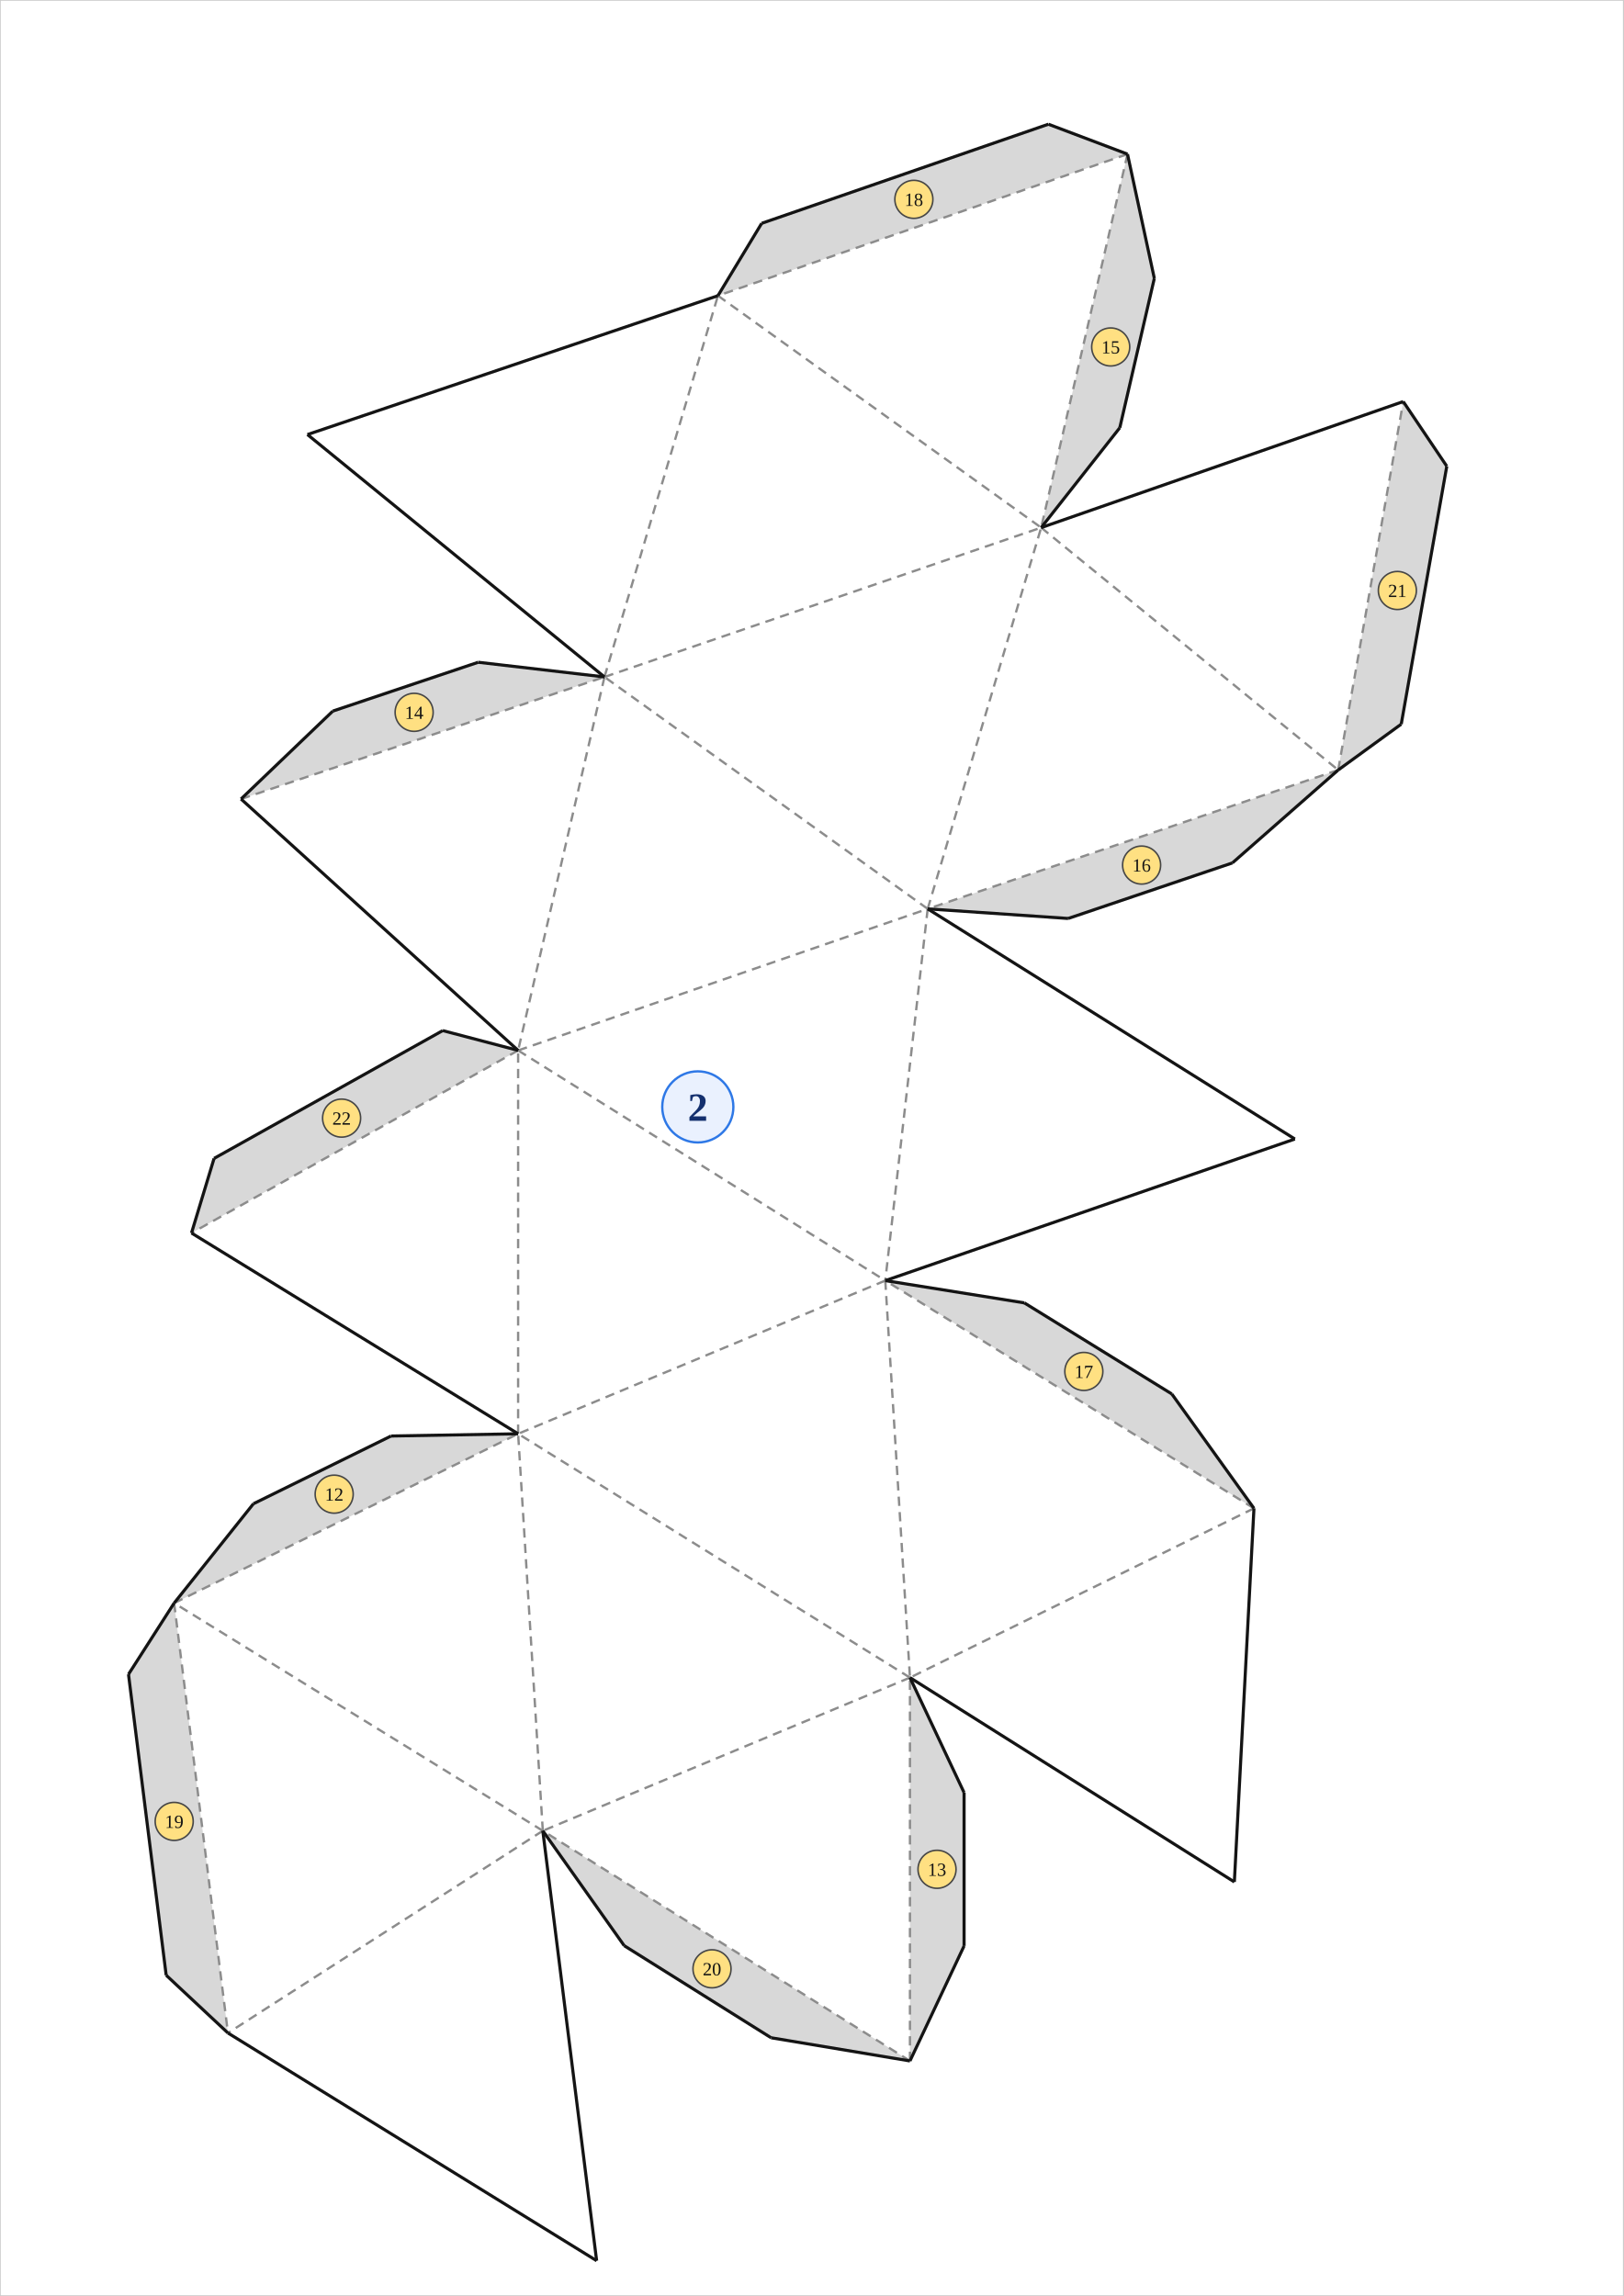
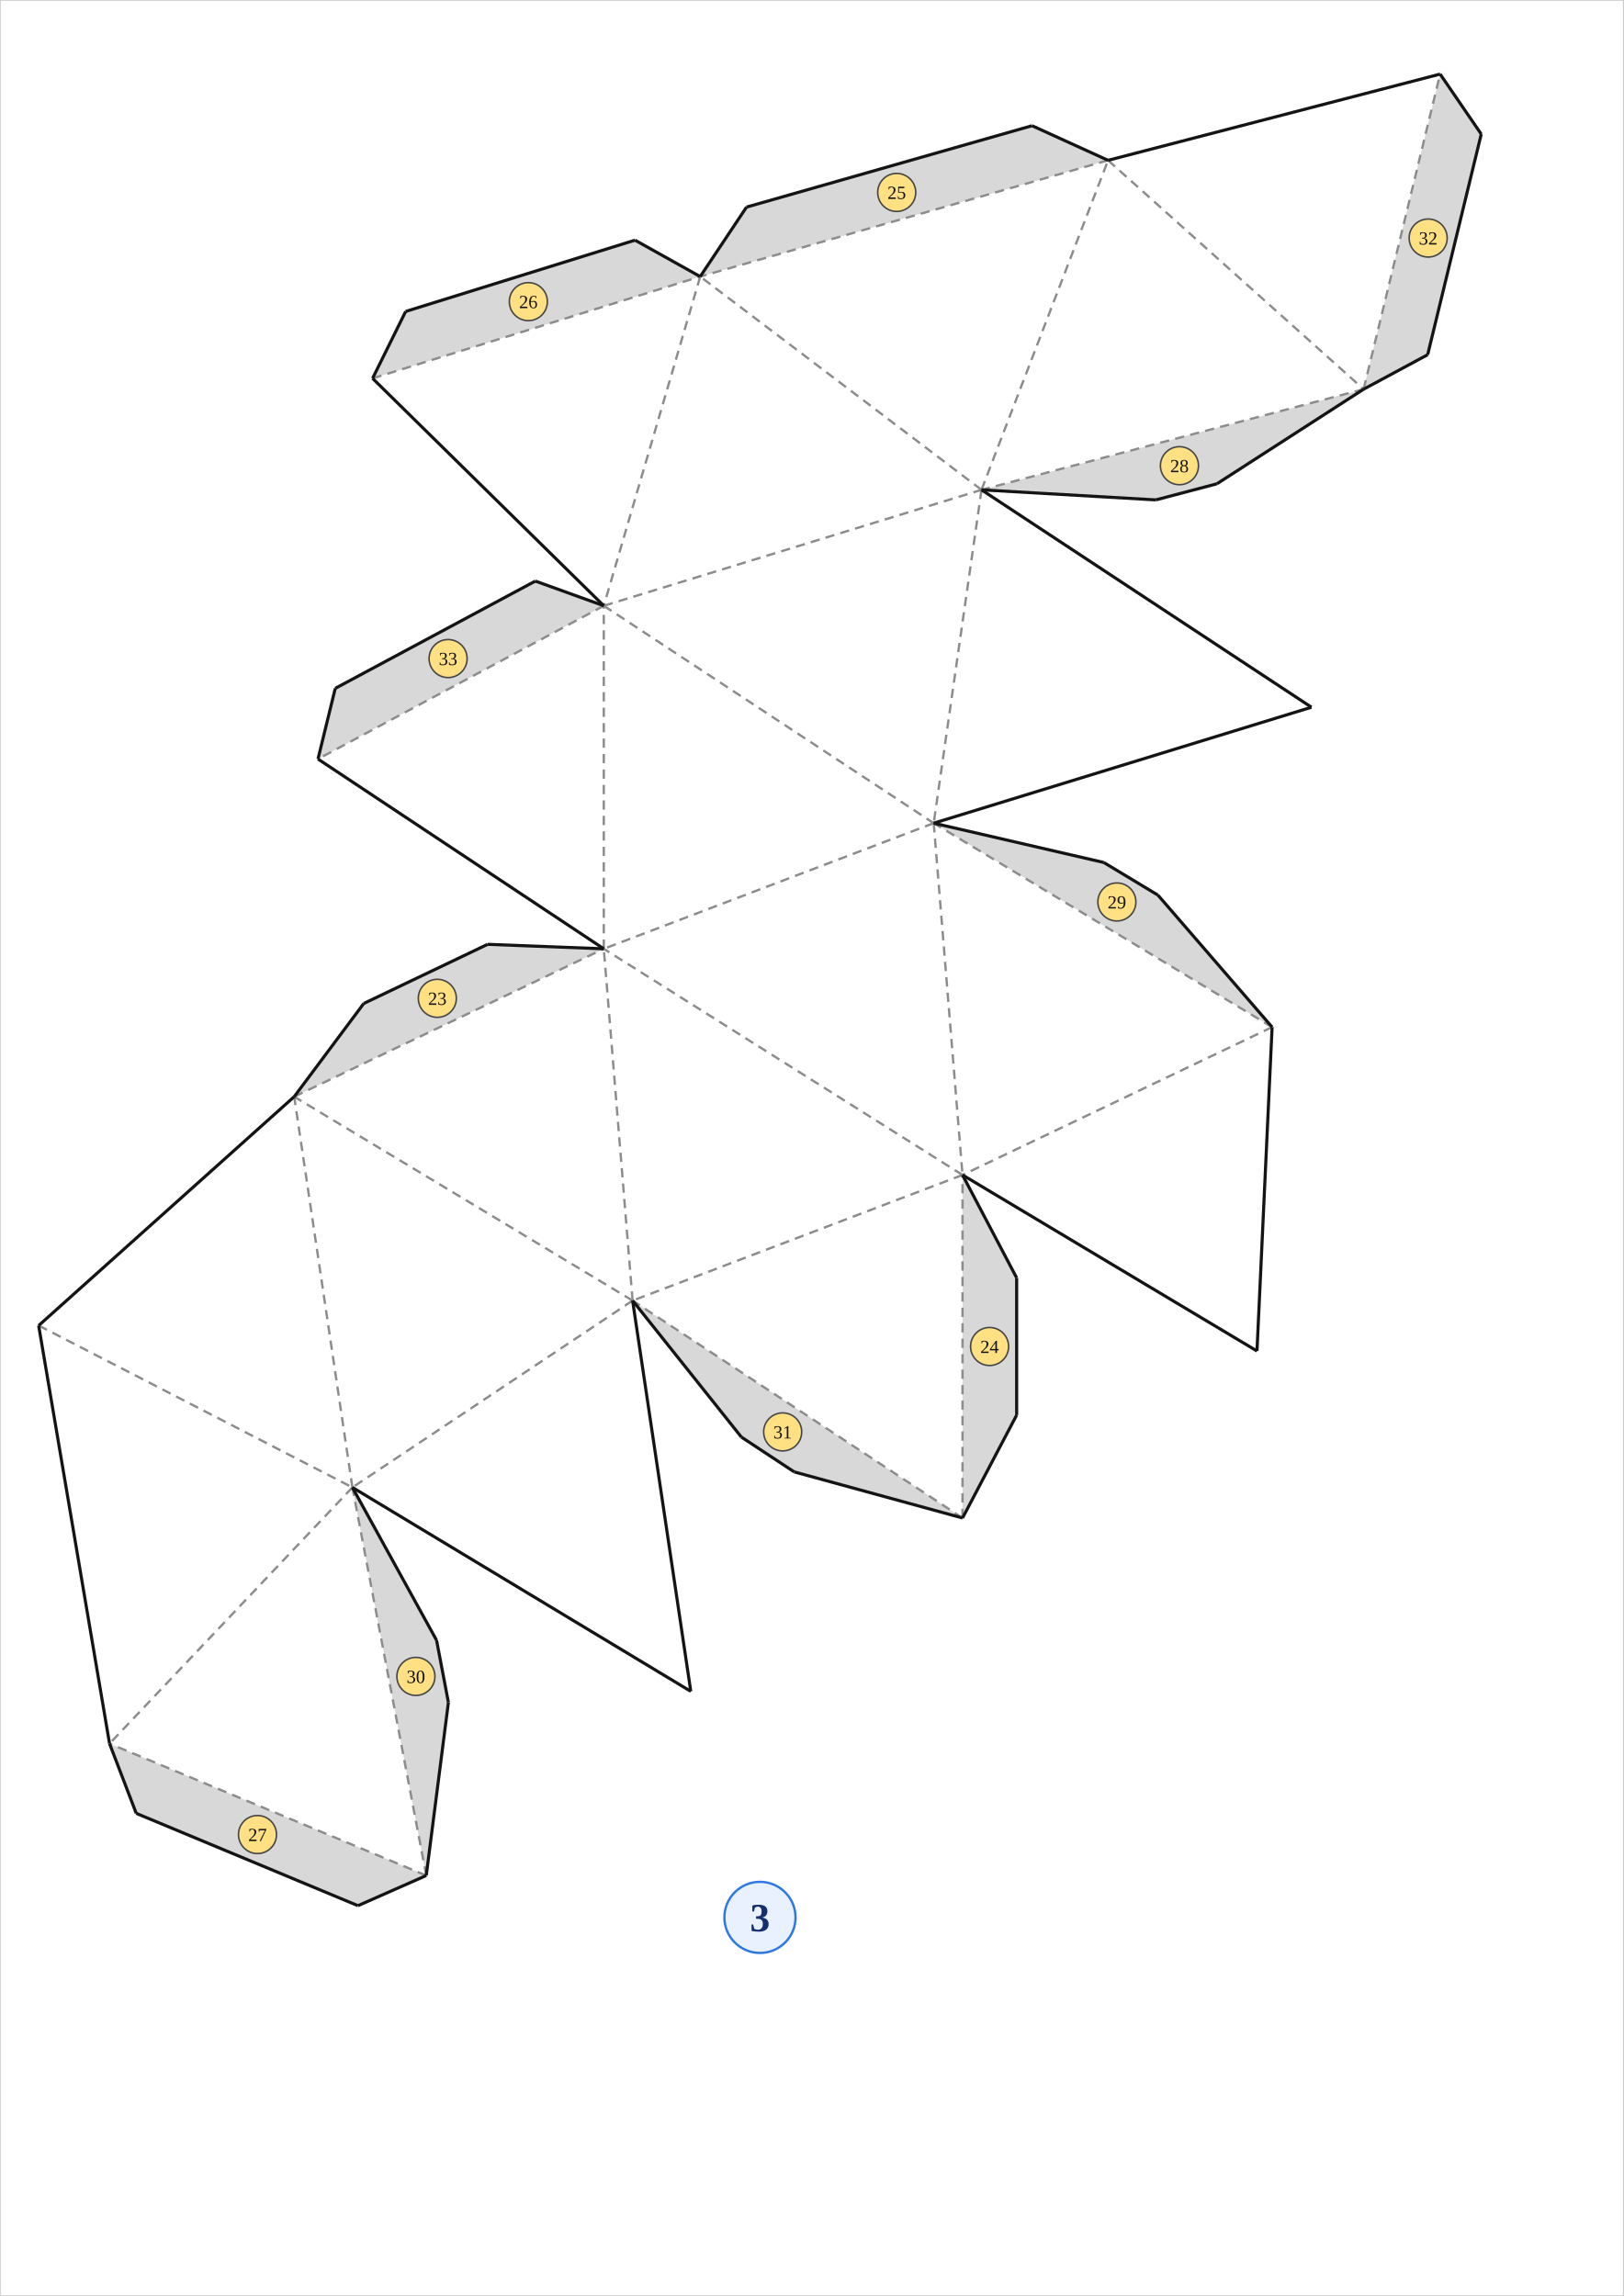
<svg xmlns="http://www.w3.org/2000/svg" width="210.00mm" height="297.00mm" viewBox="0 0 210.00 297.00">
  <rect x="0" y="0" width="210.00" height="297.00" fill="#ffffff" stroke="#cccccc" stroke-width="0.2" />
-   <polygon points="67.011,185.468 50.573,185.757 32.777,194.517 22.521,207.367" fill="rgb(216,216,216)" />
-   <polygon points="117.689,217.008 124.689,231.884 124.689,251.719 117.689,266.595" fill="rgb(216,216,216)" />
-   <polygon points="78.178,87.567 61.848,85.668 43.045,91.983 31.172,103.356" fill="rgb(216,216,216)" />
-   <polygon points="134.657,68.25 144.828,55.332 149.294,36.007 145.824,19.936" fill="rgb(216,216,216)" />
-   <polygon points="119.982,117.567 138.152,118.809 159.389,111.624 173.073,99.605" fill="rgb(216,216,216)" />
-   <polygon points="114.497,165.653 132.481,168.535 151.553,180.317 162.179,195.109" fill="rgb(216,216,216)" />
-   <polygon points="92.854,38.25 98.512,28.887 135.591,16.067 145.824,19.936" fill="rgb(216,216,216)" />
-   <polygon points="29.482,262.98 21.492,255.507 16.619,216.578 22.521,207.367" fill="rgb(216,216,216)" />
-   <polygon points="70.203,236.823 80.731,251.685 99.725,263.594 117.689,266.595" fill="rgb(216,216,216)" />
-   <polygon points="181.487,51.944 187.119,60.31 181.228,93.673 173.073,99.605" fill="rgb(216,216,216)" />
-   <polygon points="24.767,159.499 27.688,149.846 57.259,133.313 67.011,135.88" fill="rgb(216,216,216)" />
-   <line x1="117.689" y1="217.008" x2="67.011" y2="185.468" stroke="#8c8c8c" stroke-width="0.3" stroke-dasharray="1.2,0.8" />
-   <line x1="114.497" y1="165.653" x2="67.011" y2="185.468" stroke="#8c8c8c" stroke-width="0.3" stroke-dasharray="1.2,0.8" />
-   <line x1="70.203" y1="236.823" x2="67.011" y2="185.468" stroke="#8c8c8c" stroke-width="0.3" stroke-dasharray="1.2,0.8" />
-   <line x1="67.011" y1="185.468" x2="67.011" y2="135.88" stroke="#8c8c8c" stroke-width="0.3" stroke-dasharray="1.2,0.8" />
-   <line x1="114.497" y1="165.653" x2="117.689" y2="217.008" stroke="#8c8c8c" stroke-width="0.3" stroke-dasharray="1.2,0.8" />
-   <line x1="117.689" y1="217.008" x2="70.203" y2="236.823" stroke="#8c8c8c" stroke-width="0.3" stroke-dasharray="1.2,0.8" />
-   <line x1="162.179" y1="195.109" x2="117.689" y2="217.008" stroke="#8c8c8c" stroke-width="0.3" stroke-dasharray="1.2,0.8" />
-   <line x1="78.178" y1="87.567" x2="134.657" y2="68.25" stroke="#8c8c8c" stroke-width="0.3" stroke-dasharray="1.2,0.8" />
-   <line x1="119.982" y1="117.567" x2="78.178" y2="87.567" stroke="#8c8c8c" stroke-width="0.3" stroke-dasharray="1.2,0.8" />
-   <line x1="78.178" y1="87.567" x2="92.854" y2="38.25" stroke="#8c8c8c" stroke-width="0.3" stroke-dasharray="1.2,0.8" />
-   <line x1="78.178" y1="87.567" x2="67.011" y2="135.88" stroke="#8c8c8c" stroke-width="0.3" stroke-dasharray="1.2,0.8" />
-   <line x1="119.982" y1="117.567" x2="134.657" y2="68.25" stroke="#8c8c8c" stroke-width="0.3" stroke-dasharray="1.2,0.8" />
-   <line x1="92.854" y1="38.25" x2="134.657" y2="68.25" stroke="#8c8c8c" stroke-width="0.3" stroke-dasharray="1.2,0.8" />
-   <line x1="134.657" y1="68.25" x2="173.073" y2="99.605" stroke="#8c8c8c" stroke-width="0.3" stroke-dasharray="1.2,0.8" />
-   <line x1="119.982" y1="117.567" x2="114.497" y2="165.653" stroke="#8c8c8c" stroke-width="0.3" stroke-dasharray="1.2,0.8" />
-   <line x1="67.011" y1="135.88" x2="119.982" y2="117.567" stroke="#8c8c8c" stroke-width="0.3" stroke-dasharray="1.2,0.8" />
-   <line x1="67.011" y1="135.88" x2="114.497" y2="165.653" stroke="#8c8c8c" stroke-width="0.3" stroke-dasharray="1.2,0.8" />
-   <line x1="70.203" y1="236.823" x2="29.483" y2="262.98" stroke="#8c8c8c" stroke-width="0.3" stroke-dasharray="1.2,0.8" />
-   <line x1="70.203" y1="236.823" x2="22.521" y2="207.367" stroke="#8c8c8c" stroke-width="0.3" stroke-dasharray="1.2,0.8" />
-   <line x1="22.521" y1="207.367" x2="67.011" y2="185.468" stroke="#8c8c8c" stroke-width="0.3" stroke-dasharray="1.2,0.8" />
-   <line x1="117.689" y1="266.595" x2="117.689" y2="217.008" stroke="#8c8c8c" stroke-width="0.3" stroke-dasharray="1.2,0.8" />
-   <line x1="31.172" y1="103.356" x2="78.178" y2="87.567" stroke="#8c8c8c" stroke-width="0.3" stroke-dasharray="1.2,0.8" />
-   <line x1="145.824" y1="19.936" x2="134.657" y2="68.25" stroke="#8c8c8c" stroke-width="0.3" stroke-dasharray="1.2,0.8" />
-   <line x1="173.073" y1="99.605" x2="119.982" y2="117.567" stroke="#8c8c8c" stroke-width="0.3" stroke-dasharray="1.2,0.8" />
-   <line x1="162.179" y1="195.109" x2="114.497" y2="165.653" stroke="#8c8c8c" stroke-width="0.3" stroke-dasharray="1.2,0.8" />
-   <line x1="145.824" y1="19.936" x2="92.854" y2="38.25" stroke="#8c8c8c" stroke-width="0.3" stroke-dasharray="1.2,0.8" />
-   <line x1="22.521" y1="207.367" x2="29.482" y2="262.98" stroke="#8c8c8c" stroke-width="0.3" stroke-dasharray="1.2,0.8" />
-   <line x1="117.689" y1="266.595" x2="70.203" y2="236.823" stroke="#8c8c8c" stroke-width="0.3" stroke-dasharray="1.2,0.8" />
-   <line x1="173.073" y1="99.605" x2="181.487" y2="51.944" stroke="#8c8c8c" stroke-width="0.3" stroke-dasharray="1.2,0.8" />
-   <line x1="67.011" y1="135.88" x2="24.767" y2="159.499" stroke="#8c8c8c" stroke-width="0.3" stroke-dasharray="1.2,0.8" />
-   <line x1="67.011" y1="185.468" x2="24.767" y2="159.499" stroke="#141414" stroke-width="0.4" />
-   <line x1="159.644" y1="243.441" x2="117.689" y2="217.008" stroke="#141414" stroke-width="0.4" />
-   <line x1="78.178" y1="87.567" x2="39.763" y2="56.211" stroke="#141414" stroke-width="0.4" />
-   <line x1="134.657" y1="68.25" x2="181.487" y2="51.944" stroke="#141414" stroke-width="0.4" />
-   <line x1="119.982" y1="117.567" x2="167.468" y2="147.339" stroke="#141414" stroke-width="0.4" />
-   <line x1="167.468" y1="147.339" x2="114.497" y2="165.653" stroke="#141414" stroke-width="0.4" />
-   <line x1="77.165" y1="292.436" x2="29.483" y2="262.98" stroke="#141414" stroke-width="0.4" />
-   <line x1="39.763" y1="56.211" x2="92.854" y2="38.25" stroke="#141414" stroke-width="0.4" />
-   <line x1="70.203" y1="236.823" x2="77.165" y2="292.436" stroke="#141414" stroke-width="0.4" />
-   <line x1="162.179" y1="195.109" x2="159.644" y2="243.441" stroke="#141414" stroke-width="0.4" />
-   <line x1="67.011" y1="135.88" x2="31.172" y2="103.355" stroke="#141414" stroke-width="0.4" />
-   <line x1="67.011" y1="185.468" x2="50.573" y2="185.757" stroke="#141414" stroke-width="0.4" />
-   <line x1="50.573" y1="185.757" x2="32.777" y2="194.517" stroke="#141414" stroke-width="0.4" />
-   <line x1="32.777" y1="194.517" x2="22.521" y2="207.367" stroke="#141414" stroke-width="0.4" />
-   <line x1="117.689" y1="217.008" x2="124.689" y2="231.884" stroke="#141414" stroke-width="0.4" />
-   <line x1="124.689" y1="231.884" x2="124.689" y2="251.719" stroke="#141414" stroke-width="0.4" />
-   <line x1="124.689" y1="251.719" x2="117.689" y2="266.595" stroke="#141414" stroke-width="0.4" />
-   <line x1="78.178" y1="87.567" x2="61.848" y2="85.668" stroke="#141414" stroke-width="0.4" />
-   <line x1="61.848" y1="85.668" x2="43.045" y2="91.983" stroke="#141414" stroke-width="0.4" />
-   <line x1="43.045" y1="91.983" x2="31.172" y2="103.356" stroke="#141414" stroke-width="0.4" />
-   <line x1="134.657" y1="68.25" x2="144.828" y2="55.332" stroke="#141414" stroke-width="0.4" />
-   <line x1="144.828" y1="55.332" x2="149.294" y2="36.007" stroke="#141414" stroke-width="0.4" />
-   <line x1="149.294" y1="36.007" x2="145.824" y2="19.936" stroke="#141414" stroke-width="0.4" />
-   <line x1="119.982" y1="117.567" x2="138.152" y2="118.809" stroke="#141414" stroke-width="0.4" />
-   <line x1="138.152" y1="118.809" x2="159.389" y2="111.624" stroke="#141414" stroke-width="0.4" />
-   <line x1="159.389" y1="111.624" x2="173.073" y2="99.605" stroke="#141414" stroke-width="0.4" />
-   <line x1="114.497" y1="165.653" x2="132.481" y2="168.535" stroke="#141414" stroke-width="0.4" />
-   <line x1="132.481" y1="168.535" x2="151.553" y2="180.317" stroke="#141414" stroke-width="0.4" />
-   <line x1="151.553" y1="180.317" x2="162.179" y2="195.109" stroke="#141414" stroke-width="0.4" />
-   <line x1="92.854" y1="38.25" x2="98.512" y2="28.887" stroke="#141414" stroke-width="0.4" />
-   <line x1="98.512" y1="28.887" x2="135.591" y2="16.067" stroke="#141414" stroke-width="0.4" />
-   <line x1="135.591" y1="16.067" x2="145.824" y2="19.936" stroke="#141414" stroke-width="0.4" />
-   <line x1="29.482" y1="262.98" x2="21.492" y2="255.507" stroke="#141414" stroke-width="0.4" />
-   <line x1="21.492" y1="255.507" x2="16.619" y2="216.578" stroke="#141414" stroke-width="0.4" />
-   <line x1="16.619" y1="216.578" x2="22.521" y2="207.367" stroke="#141414" stroke-width="0.4" />
-   <line x1="70.203" y1="236.823" x2="80.731" y2="251.685" stroke="#141414" stroke-width="0.4" />
-   <line x1="80.731" y1="251.685" x2="99.725" y2="263.594" stroke="#141414" stroke-width="0.4" />
-   <line x1="99.725" y1="263.594" x2="117.689" y2="266.595" stroke="#141414" stroke-width="0.4" />
-   <line x1="181.487" y1="51.944" x2="187.119" y2="60.31" stroke="#141414" stroke-width="0.4" />
-   <line x1="187.119" y1="60.31" x2="181.228" y2="93.673" stroke="#141414" stroke-width="0.4" />
-   <line x1="181.228" y1="93.673" x2="173.073" y2="99.605" stroke="#141414" stroke-width="0.4" />
-   <line x1="24.767" y1="159.499" x2="27.688" y2="149.846" stroke="#141414" stroke-width="0.4" />
-   <line x1="27.688" y1="149.846" x2="57.259" y2="133.313" stroke="#141414" stroke-width="0.4" />
-   <line x1="57.259" y1="133.313" x2="67.011" y2="135.88" stroke="#141414" stroke-width="0.4" />
-   <circle cx="43.22" cy="193.277" r="2.46" fill="#ffe082" stroke="#464646" stroke-width="0.2" />
-   <text x="43.22" y="194.12" font-size="2.41" text-anchor="middle" fill="#141414">12</text>
-   <circle cx="121.189" cy="241.802" r="2.46" fill="#ffe082" stroke="#464646" stroke-width="0.2" />
-   <text x="121.189" y="242.65" font-size="2.41" text-anchor="middle" fill="#141414">13</text>
-   <circle cx="53.561" cy="92.143" r="2.46" fill="#ffe082" stroke="#464646" stroke-width="0.2" />
-   <text x="53.561" y="92.99" font-size="2.41" text-anchor="middle" fill="#141414">14</text>
-   <circle cx="143.651" cy="44.881" r="2.46" fill="#ffe082" stroke="#464646" stroke-width="0.2" />
-   <text x="143.651" y="45.72" font-size="2.41" text-anchor="middle" fill="#141414">15</text>
-   <circle cx="147.649" cy="111.901" r="2.46" fill="#ffe082" stroke="#464646" stroke-width="0.2" />
-   <text x="147.649" y="112.74" font-size="2.41" text-anchor="middle" fill="#141414">16</text>
-   <circle cx="140.177" cy="177.403" r="2.46" fill="#ffe082" stroke="#464646" stroke-width="0.2" />
-   <text x="140.177" y="178.25" font-size="2.41" text-anchor="middle" fill="#141414">17</text>
-   <circle cx="118.195" cy="25.785" r="2.46" fill="#ffe082" stroke="#464646" stroke-width="0.2" />
-   <text x="118.195" y="26.63" font-size="2.41" text-anchor="middle" fill="#141414">18</text>
-   <circle cx="22.529" cy="235.608" r="2.46" fill="#ffe082" stroke="#464646" stroke-width="0.2" />
-   <text x="22.529" y="236.45" font-size="2.41" text-anchor="middle" fill="#141414">19</text>
-   <circle cx="92.087" cy="254.675" r="2.46" fill="#ffe082" stroke="#464646" stroke-width="0.2" />
-   <text x="92.087" y="255.52" font-size="2.41" text-anchor="middle" fill="#141414">20</text>
-   <circle cx="180.727" cy="76.383" r="2.46" fill="#ffe082" stroke="#464646" stroke-width="0.2" />
-   <text x="180.727" y="77.23" font-size="2.41" text-anchor="middle" fill="#141414">21</text>
-   <circle cx="44.181" cy="144.635" r="2.46" fill="#ffe082" stroke="#464646" stroke-width="0.2" />
-   <text x="44.181" y="145.48" font-size="2.41" text-anchor="middle" fill="#141414">22</text>
-   <circle cx="90.25" cy="143.184" r="4.6" fill="#eaf1fe" stroke="#2e78e6" stroke-width="0.3" />
-   <text x="90.25" y="144.984" font-size="5.2" text-anchor="middle" fill="#14306e" font-weight="bold">2</text>
+   <polygon points="78.09,122.733 63.061,122.155 47.045,129.805 38.051,141.86" fill="rgb(216,216,216)" />
+   <polygon points="124.488,151.989 131.488,165.301 131.488,183.05 124.488,196.362" fill="rgb(216,216,216)" />
+   <polygon points="90.56,35.776 96.553,26.788 133.478,16.262 143.309,20.738" fill="rgb(216,216,216)" />
+   <polygon points="90.56,35.776 82.126,31.067 52.465,40.287 48.187,48.947" fill="rgb(216,216,216)" />
+   <polygon points="14.168,225.547 17.62,234.568 46.294,246.51 55.129,242.608" fill="rgb(216,216,216)" />
+   <polygon points="126.943,63.364 149.482,64.665 157.388,62.582 176.36,50.345" fill="rgb(216,216,216)" />
+   <polygon points="120.76,106.481 142.756,111.566 149.758,115.787 164.527,132.863" fill="rgb(216,216,216)" />
+   <polygon points="45.576,192.406 56.465,212.182 57.994,220.214 55.129,242.608" fill="rgb(216,216,216)" />
+   <polygon points="81.818,168.241 95.887,185.897 102.714,190.396 124.488,196.362" fill="rgb(216,216,216)" />
+   <polygon points="186.258,9.584 191.575,17.351 184.647,45.883 176.36,50.345" fill="rgb(216,216,216)" />
+   <polygon points="41.126,98.185 43.362,89.043 69.237,75.165 78.09,78.36" fill="rgb(216,216,216)" />
+   <line x1="124.487" y1="151.989" x2="78.09" y2="122.733" stroke="#8c8c8c" stroke-width="0.3" stroke-dasharray="1.2,0.8" />
+   <line x1="120.76" y1="106.481" x2="78.09" y2="122.733" stroke="#8c8c8c" stroke-width="0.3" stroke-dasharray="1.2,0.8" />
+   <line x1="81.817" y1="168.241" x2="78.09" y2="122.733" stroke="#8c8c8c" stroke-width="0.3" stroke-dasharray="1.2,0.8" />
+   <line x1="78.09" y1="122.733" x2="78.09" y2="78.361" stroke="#8c8c8c" stroke-width="0.3" stroke-dasharray="1.2,0.8" />
+   <line x1="120.76" y1="106.481" x2="124.487" y2="151.989" stroke="#8c8c8c" stroke-width="0.3" stroke-dasharray="1.2,0.8" />
+   <line x1="124.487" y1="151.989" x2="81.817" y2="168.241" stroke="#8c8c8c" stroke-width="0.3" stroke-dasharray="1.2,0.8" />
+   <line x1="164.527" y1="132.863" x2="124.487" y2="151.989" stroke="#8c8c8c" stroke-width="0.3" stroke-dasharray="1.2,0.8" />
+   <line x1="126.943" y1="63.364" x2="90.56" y2="35.776" stroke="#8c8c8c" stroke-width="0.3" stroke-dasharray="1.2,0.8" />
+   <line x1="5.0" y1="171.467" x2="45.577" y2="192.405" stroke="#8c8c8c" stroke-width="0.3" stroke-dasharray="1.2,0.8" />
+   <line x1="90.56" y1="35.776" x2="78.09" y2="78.361" stroke="#8c8c8c" stroke-width="0.3" stroke-dasharray="1.2,0.8" />
+   <line x1="126.943" y1="63.364" x2="143.309" y2="20.738" stroke="#8c8c8c" stroke-width="0.3" stroke-dasharray="1.2,0.8" />
+   <line x1="45.577" y1="192.405" x2="14.168" y2="225.547" stroke="#8c8c8c" stroke-width="0.3" stroke-dasharray="1.2,0.8" />
+   <line x1="143.309" y1="20.738" x2="176.36" y2="50.345" stroke="#8c8c8c" stroke-width="0.3" stroke-dasharray="1.2,0.8" />
+   <line x1="126.943" y1="63.364" x2="120.76" y2="106.481" stroke="#8c8c8c" stroke-width="0.3" stroke-dasharray="1.2,0.8" />
+   <line x1="78.09" y1="78.361" x2="126.943" y2="63.364" stroke="#8c8c8c" stroke-width="0.3" stroke-dasharray="1.2,0.8" />
+   <line x1="78.09" y1="78.361" x2="120.76" y2="106.481" stroke="#8c8c8c" stroke-width="0.3" stroke-dasharray="1.2,0.8" />
+   <line x1="81.817" y1="168.241" x2="45.577" y2="192.405" stroke="#8c8c8c" stroke-width="0.3" stroke-dasharray="1.2,0.8" />
+   <line x1="45.577" y1="192.405" x2="38.051" y2="141.86" stroke="#8c8c8c" stroke-width="0.3" stroke-dasharray="1.2,0.8" />
+   <line x1="81.817" y1="168.241" x2="38.051" y2="141.86" stroke="#8c8c8c" stroke-width="0.3" stroke-dasharray="1.2,0.8" />
+   <line x1="38.051" y1="141.86" x2="78.09" y2="122.733" stroke="#8c8c8c" stroke-width="0.3" stroke-dasharray="1.2,0.8" />
+   <line x1="124.488" y1="196.362" x2="124.488" y2="151.989" stroke="#8c8c8c" stroke-width="0.3" stroke-dasharray="1.2,0.8" />
+   <line x1="143.309" y1="20.738" x2="90.56" y2="35.776" stroke="#8c8c8c" stroke-width="0.3" stroke-dasharray="1.2,0.8" />
+   <line x1="48.187" y1="48.947" x2="90.56" y2="35.776" stroke="#8c8c8c" stroke-width="0.3" stroke-dasharray="1.2,0.8" />
+   <line x1="55.129" y1="242.608" x2="14.168" y2="225.547" stroke="#8c8c8c" stroke-width="0.3" stroke-dasharray="1.2,0.8" />
+   <line x1="176.36" y1="50.345" x2="126.943" y2="63.364" stroke="#8c8c8c" stroke-width="0.3" stroke-dasharray="1.2,0.8" />
+   <line x1="164.527" y1="132.863" x2="120.76" y2="106.481" stroke="#8c8c8c" stroke-width="0.3" stroke-dasharray="1.2,0.8" />
+   <line x1="55.129" y1="242.608" x2="45.576" y2="192.406" stroke="#8c8c8c" stroke-width="0.3" stroke-dasharray="1.2,0.8" />
+   <line x1="124.488" y1="196.362" x2="81.818" y2="168.241" stroke="#8c8c8c" stroke-width="0.3" stroke-dasharray="1.2,0.8" />
+   <line x1="176.36" y1="50.345" x2="186.258" y2="9.584" stroke="#8c8c8c" stroke-width="0.3" stroke-dasharray="1.2,0.8" />
+   <line x1="78.09" y1="78.36" x2="41.126" y2="98.185" stroke="#8c8c8c" stroke-width="0.3" stroke-dasharray="1.2,0.8" />
+   <line x1="78.09" y1="122.733" x2="41.126" y2="98.185" stroke="#141414" stroke-width="0.4" />
+   <line x1="162.571" y1="174.762" x2="124.487" y2="151.989" stroke="#141414" stroke-width="0.4" />
+   <line x1="14.168" y1="225.547" x2="5.0" y2="171.467" stroke="#141414" stroke-width="0.4" />
+   <line x1="5.0" y1="171.467" x2="38.051" y2="141.86" stroke="#141414" stroke-width="0.4" />
+   <line x1="143.309" y1="20.738" x2="186.258" y2="9.585" stroke="#141414" stroke-width="0.4" />
+   <line x1="126.943" y1="63.364" x2="169.613" y2="91.485" stroke="#141414" stroke-width="0.4" />
+   <line x1="169.613" y1="91.485" x2="120.76" y2="106.481" stroke="#141414" stroke-width="0.4" />
+   <line x1="89.343" y1="218.787" x2="45.577" y2="192.405" stroke="#141414" stroke-width="0.4" />
+   <line x1="81.817" y1="168.241" x2="89.343" y2="218.787" stroke="#141414" stroke-width="0.4" />
+   <line x1="164.527" y1="132.863" x2="162.571" y2="174.762" stroke="#141414" stroke-width="0.4" />
+   <line x1="78.09" y1="78.361" x2="48.187" y2="48.947" stroke="#141414" stroke-width="0.4" />
+   <line x1="78.09" y1="122.733" x2="63.061" y2="122.155" stroke="#141414" stroke-width="0.4" />
+   <line x1="63.061" y1="122.155" x2="47.045" y2="129.805" stroke="#141414" stroke-width="0.4" />
+   <line x1="47.045" y1="129.805" x2="38.051" y2="141.86" stroke="#141414" stroke-width="0.4" />
+   <line x1="124.488" y1="151.989" x2="131.488" y2="165.301" stroke="#141414" stroke-width="0.4" />
+   <line x1="131.488" y1="165.301" x2="131.488" y2="183.05" stroke="#141414" stroke-width="0.4" />
+   <line x1="131.488" y1="183.05" x2="124.488" y2="196.362" stroke="#141414" stroke-width="0.4" />
+   <line x1="90.56" y1="35.776" x2="96.553" y2="26.788" stroke="#141414" stroke-width="0.4" />
+   <line x1="96.553" y1="26.788" x2="133.478" y2="16.262" stroke="#141414" stroke-width="0.4" />
+   <line x1="133.478" y1="16.262" x2="143.309" y2="20.738" stroke="#141414" stroke-width="0.4" />
+   <line x1="90.56" y1="35.776" x2="82.126" y2="31.067" stroke="#141414" stroke-width="0.4" />
+   <line x1="82.126" y1="31.067" x2="52.465" y2="40.287" stroke="#141414" stroke-width="0.4" />
+   <line x1="52.465" y1="40.287" x2="48.187" y2="48.947" stroke="#141414" stroke-width="0.4" />
+   <line x1="14.168" y1="225.547" x2="17.62" y2="234.568" stroke="#141414" stroke-width="0.4" />
+   <line x1="17.62" y1="234.568" x2="46.294" y2="246.51" stroke="#141414" stroke-width="0.4" />
+   <line x1="46.294" y1="246.51" x2="55.129" y2="242.608" stroke="#141414" stroke-width="0.4" />
+   <line x1="126.943" y1="63.364" x2="149.482" y2="64.665" stroke="#141414" stroke-width="0.4" />
+   <line x1="149.482" y1="64.665" x2="157.388" y2="62.582" stroke="#141414" stroke-width="0.4" />
+   <line x1="157.388" y1="62.582" x2="176.36" y2="50.345" stroke="#141414" stroke-width="0.4" />
+   <line x1="120.76" y1="106.481" x2="142.756" y2="111.566" stroke="#141414" stroke-width="0.4" />
+   <line x1="142.756" y1="111.566" x2="149.758" y2="115.787" stroke="#141414" stroke-width="0.4" />
+   <line x1="149.758" y1="115.787" x2="164.527" y2="132.863" stroke="#141414" stroke-width="0.4" />
+   <line x1="45.576" y1="192.406" x2="56.465" y2="212.182" stroke="#141414" stroke-width="0.4" />
+   <line x1="56.465" y1="212.182" x2="57.994" y2="220.214" stroke="#141414" stroke-width="0.4" />
+   <line x1="57.994" y1="220.214" x2="55.129" y2="242.608" stroke="#141414" stroke-width="0.4" />
+   <line x1="81.818" y1="168.241" x2="95.887" y2="185.897" stroke="#141414" stroke-width="0.4" />
+   <line x1="95.887" y1="185.897" x2="102.714" y2="190.396" stroke="#141414" stroke-width="0.4" />
+   <line x1="102.714" y1="190.396" x2="124.488" y2="196.362" stroke="#141414" stroke-width="0.4" />
+   <line x1="186.258" y1="9.584" x2="191.575" y2="17.351" stroke="#141414" stroke-width="0.4" />
+   <line x1="191.575" y1="17.351" x2="184.647" y2="45.883" stroke="#141414" stroke-width="0.4" />
+   <line x1="184.647" y1="45.883" x2="176.36" y2="50.345" stroke="#141414" stroke-width="0.4" />
+   <line x1="41.126" y1="98.185" x2="43.362" y2="89.043" stroke="#141414" stroke-width="0.4" />
+   <line x1="43.362" y1="89.043" x2="69.237" y2="75.165" stroke="#141414" stroke-width="0.4" />
+   <line x1="69.237" y1="75.165" x2="78.09" y2="78.36" stroke="#141414" stroke-width="0.4" />
+   <circle cx="56.562" cy="129.138" r="2.46" fill="#ffe082" stroke="#464646" stroke-width="0.2" />
+   <text x="56.562" y="129.98" font-size="2.41" text-anchor="middle" fill="#141414">23</text>
+   <circle cx="127.988" cy="174.176" r="2.46" fill="#ffe082" stroke="#464646" stroke-width="0.2" />
+   <text x="127.988" y="175.02" font-size="2.41" text-anchor="middle" fill="#141414">24</text>
+   <circle cx="115.975" cy="24.891" r="2.46" fill="#ffe082" stroke="#464646" stroke-width="0.2" />
+   <text x="115.975" y="25.73" font-size="2.41" text-anchor="middle" fill="#141414">25</text>
+   <circle cx="68.334" cy="39.019" r="2.46" fill="#ffe082" stroke="#464646" stroke-width="0.2" />
+   <text x="68.334" y="39.86" font-size="2.41" text-anchor="middle" fill="#141414">26</text>
+   <circle cx="33.303" cy="237.308" r="2.46" fill="#ffe082" stroke="#464646" stroke-width="0.2" />
+   <text x="33.303" y="238.15" font-size="2.41" text-anchor="middle" fill="#141414">27</text>
+   <circle cx="152.543" cy="60.239" r="2.46" fill="#ffe082" stroke="#464646" stroke-width="0.2" />
+   <text x="152.543" y="61.08" font-size="2.41" text-anchor="middle" fill="#141414">28</text>
+   <circle cx="144.45" cy="116.674" r="2.46" fill="#ffe082" stroke="#464646" stroke-width="0.2" />
+   <text x="144.45" y="117.52" font-size="2.41" text-anchor="middle" fill="#141414">29</text>
+   <circle cx="53.791" cy="216.852" r="2.46" fill="#ffe082" stroke="#464646" stroke-width="0.2" />
+   <text x="53.791" y="217.70" font-size="2.41" text-anchor="middle" fill="#141414">30</text>
+   <circle cx="101.227" cy="185.224" r="2.46" fill="#ffe082" stroke="#464646" stroke-width="0.2" />
+   <text x="101.227" y="186.07" font-size="2.41" text-anchor="middle" fill="#141414">31</text>
+   <circle cx="184.71" cy="30.791" r="2.46" fill="#ffe082" stroke="#464646" stroke-width="0.2" />
+   <text x="184.71" y="31.63" font-size="2.41" text-anchor="middle" fill="#141414">32</text>
+   <circle cx="57.954" cy="85.188" r="2.46" fill="#ffe082" stroke="#464646" stroke-width="0.2" />
+   <text x="57.954" y="86.03" font-size="2.41" text-anchor="middle" fill="#141414">33</text>
+   <circle cx="98.288" cy="248.026" r="4.6" fill="#eaf1fe" stroke="#2e78e6" stroke-width="0.3" />
+   <text x="98.288" y="249.826" font-size="5.2" text-anchor="middle" fill="#14306e" font-weight="bold">3</text>
</svg>
